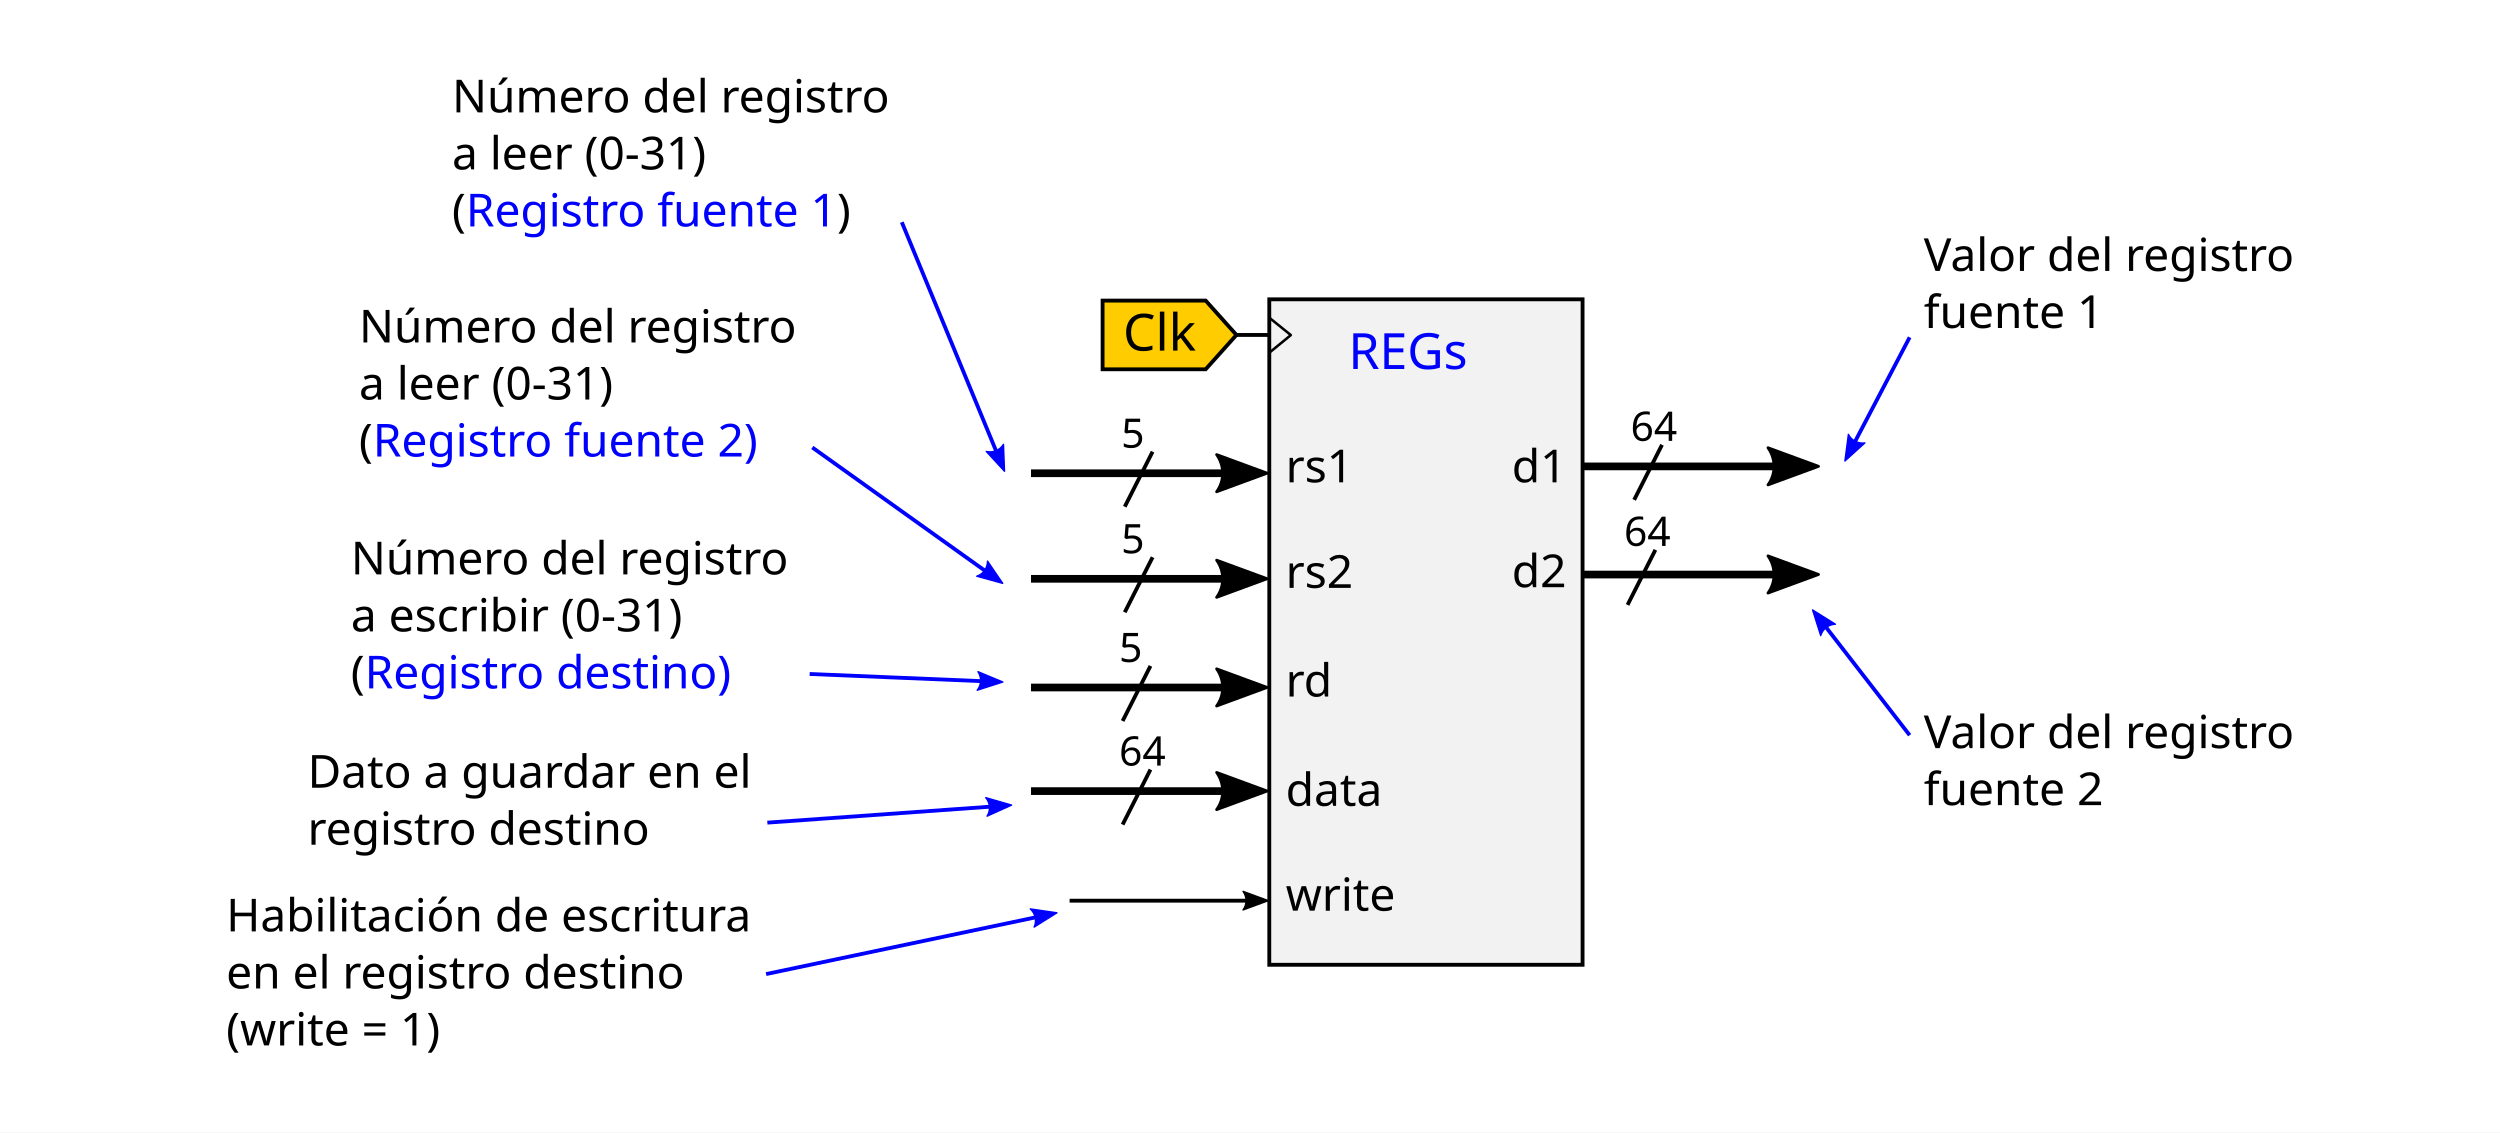
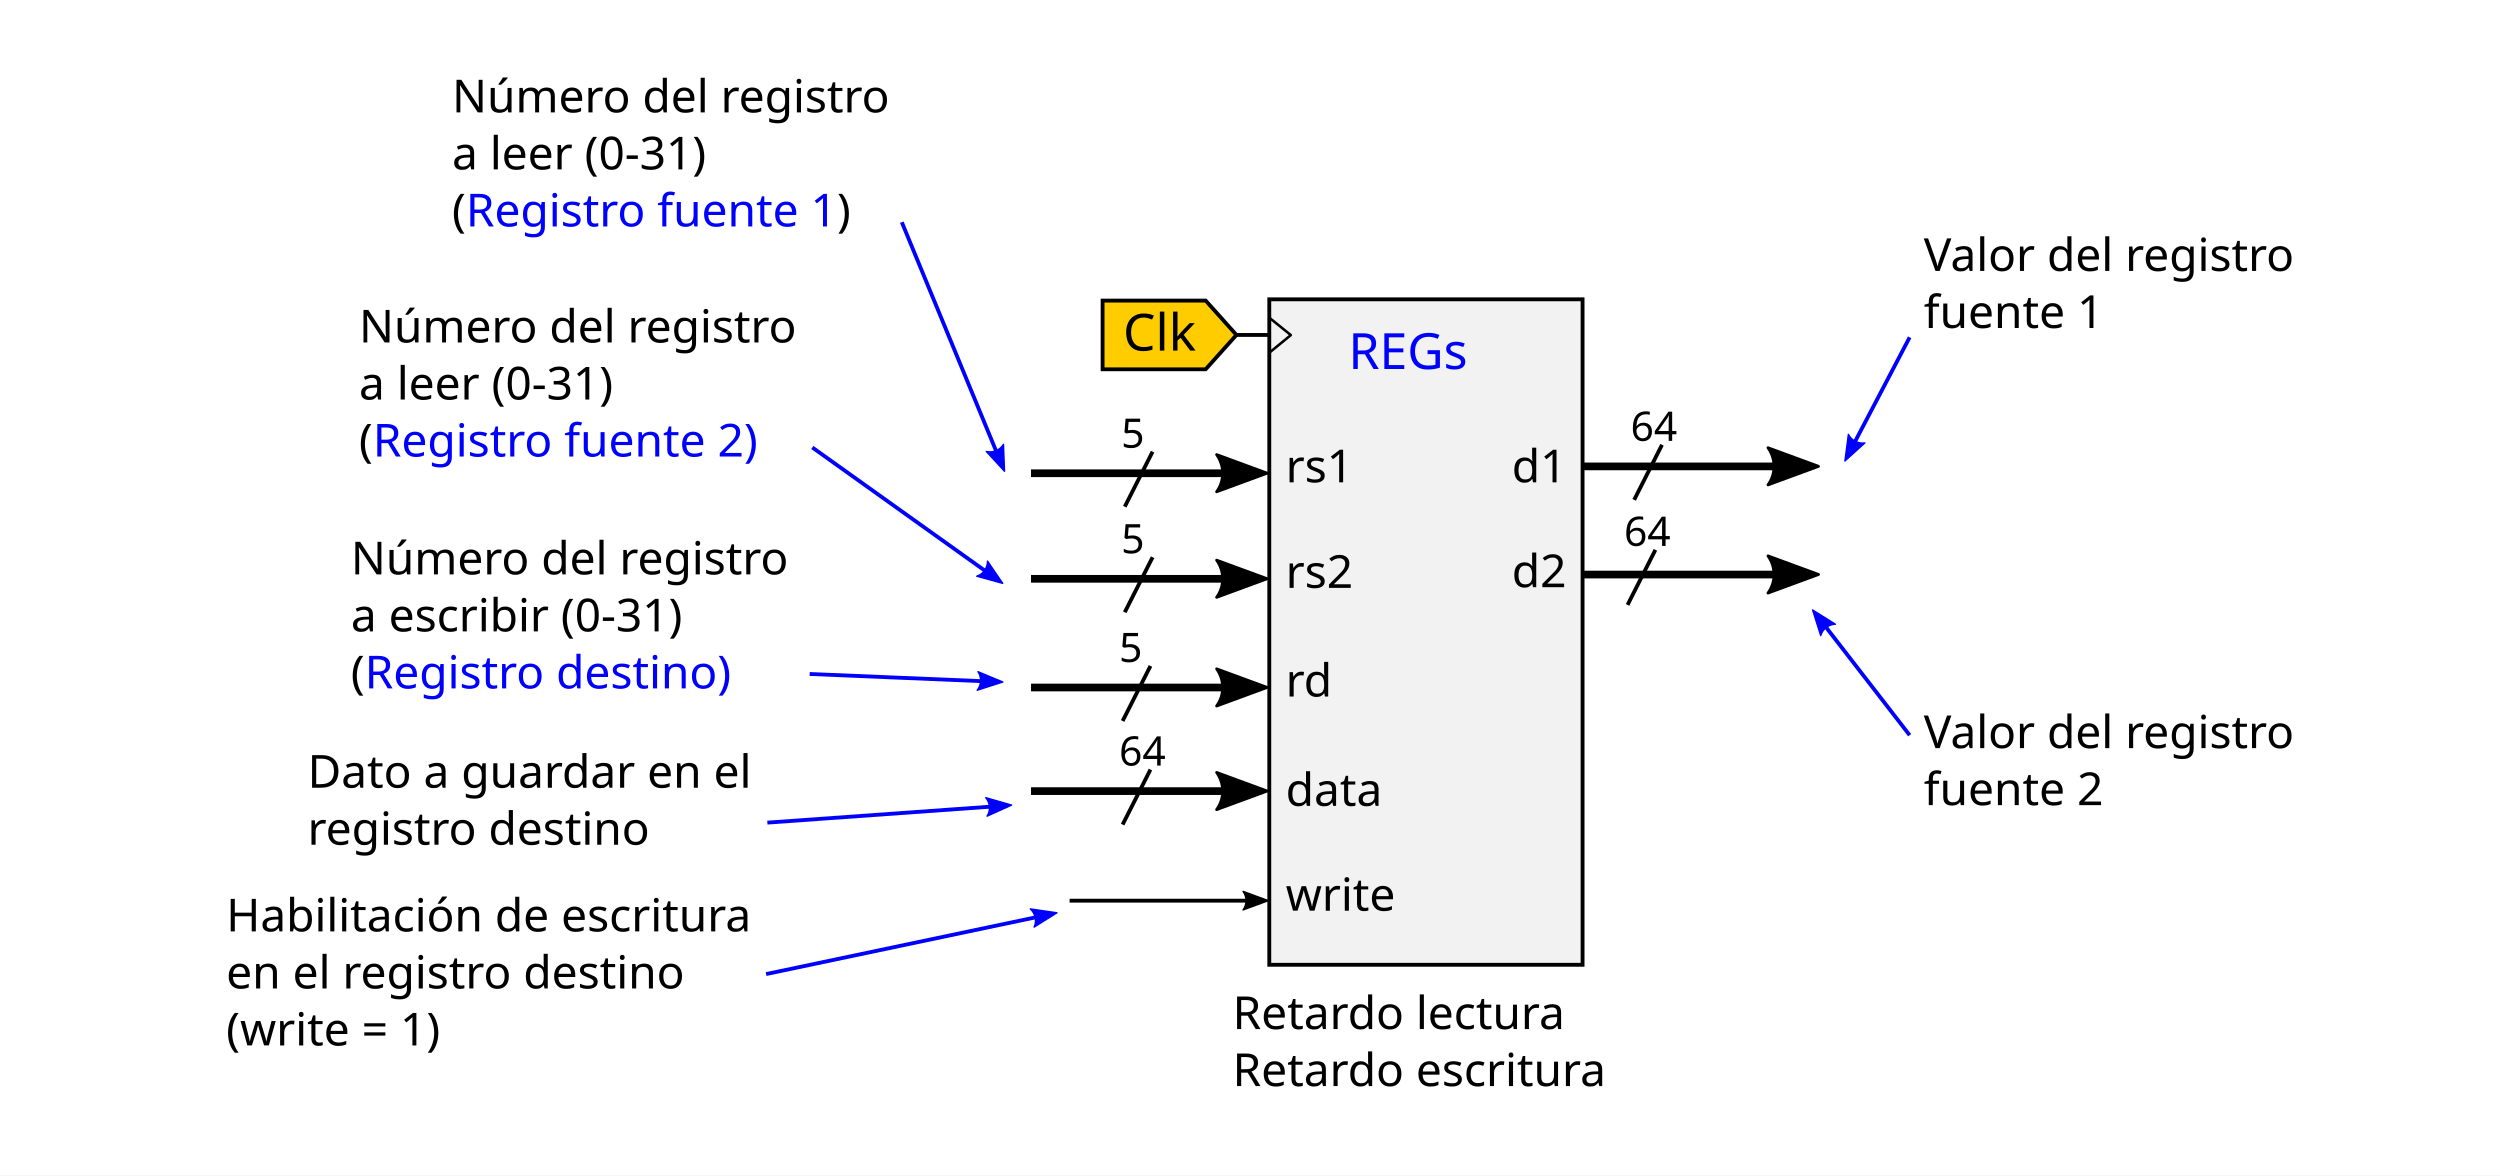
- <svg xmlns="http://www.w3.org/2000/svg" width="515.827mm" height="233.66mm" viewBox="0 0 515.827 233.66" version="1.1" id="svg1487">
+ <svg xmlns="http://www.w3.org/2000/svg" width="515.827mm" height="242.56mm" viewBox="0 0 515.827 242.56" version="1.1" id="svg1487">
  <defs id="defs1481">
    <marker style="overflow:visible" id="marker3671" refX="0" refY="0" orient="auto">
      <path transform="scale(-0.6)" d="M 8.719,4.034 -2.207,0.016 8.719,-4.002 c -1.745,2.372 -1.735,5.617 -6e-7,8.035 z" style="fill:#0000ff;fill-opacity:1;fill-rule:evenodd;stroke:#0000ff;stroke-width:0.625;stroke-linejoin:round;stroke-opacity:1" id="path3669" />
    </marker>
    <marker style="overflow:visible" id="marker3531" refX="0" refY="0" orient="auto">
      <path transform="scale(-0.6)" d="M 8.719,4.034 -2.207,0.016 8.719,-4.002 c -1.745,2.372 -1.735,5.617 -6e-7,8.035 z" style="fill:#0000ff;fill-opacity:1;fill-rule:evenodd;stroke:#0000ff;stroke-width:0.625;stroke-linejoin:round;stroke-opacity:1" id="path3529" />
    </marker>
    <marker style="overflow:visible" id="marker3317" refX="0" refY="0" orient="auto">
      <path transform="scale(-0.6)" d="M 8.719,4.034 -2.207,0.016 8.719,-4.002 c -1.745,2.372 -1.735,5.617 -6e-7,8.035 z" style="fill:#0000ff;fill-opacity:1;fill-rule:evenodd;stroke:#0000ff;stroke-width:0.625;stroke-linejoin:round;stroke-opacity:1" id="path3315" />
    </marker>
    <marker style="overflow:visible" id="marker3181" refX="0" refY="0" orient="auto">
      <path transform="scale(-0.6)" d="M 8.719,4.034 -2.207,0.016 8.719,-4.002 c -1.745,2.372 -1.735,5.617 -6e-7,8.035 z" style="fill:#0000ff;fill-opacity:1;fill-rule:evenodd;stroke:#0000ff;stroke-width:0.625;stroke-linejoin:round;stroke-opacity:1" id="path3179" />
    </marker>
    <marker style="overflow:visible" id="marker3055" refX="0" refY="0" orient="auto">
      <path transform="scale(-0.6)" d="M 8.719,4.034 -2.207,0.016 8.719,-4.002 c -1.745,2.372 -1.735,5.617 -6e-7,8.035 z" style="fill:#0000ff;fill-opacity:1;fill-rule:evenodd;stroke:#0000ff;stroke-width:0.625;stroke-linejoin:round;stroke-opacity:1" id="path3053" />
    </marker>
    <marker style="overflow:visible" id="marker2891" refX="0" refY="0" orient="auto">
      <path transform="scale(-0.6)" d="M 8.719,4.034 -2.207,0.016 8.719,-4.002 c -1.745,2.372 -1.735,5.617 -6e-7,8.035 z" style="fill:#0000ff;fill-opacity:1;fill-rule:evenodd;stroke:#0000ff;stroke-width:0.625;stroke-linejoin:round;stroke-opacity:1" id="path2889" />
    </marker>
    <marker style="overflow:visible" id="marker2789" refX="0" refY="0" orient="auto">
      <path transform="scale(-0.6)" d="M 8.719,4.034 -2.207,0.016 8.719,-4.002 c -1.745,2.372 -1.735,5.617 -6e-7,8.035 z" style="fill:#0000ff;fill-opacity:1;fill-rule:evenodd;stroke:#0000ff;stroke-width:0.625;stroke-linejoin:round;stroke-opacity:1" id="path2787" />
    </marker>
    <marker style="overflow:visible" id="marker2611" refX="0" refY="0" orient="auto">
      <path transform="scale(-0.6)" d="M 8.719,4.034 -2.207,0.016 8.719,-4.002 c -1.745,2.372 -1.735,5.617 -6e-7,8.035 z" style="fill:#000000;fill-opacity:1;fill-rule:evenodd;stroke:#000000;stroke-width:0.625;stroke-linejoin:round;stroke-opacity:1" id="path2609" />
    </marker>
    <marker style="overflow:visible" id="marker2533" refX="0" refY="0" orient="auto">
      <path transform="scale(-0.6)" d="M 8.719,4.034 -2.207,0.016 8.719,-4.002 c -1.745,2.372 -1.735,5.617 -6e-7,8.035 z" style="fill:#000000;fill-opacity:1;fill-rule:evenodd;stroke:#000000;stroke-width:0.625;stroke-linejoin:round;stroke-opacity:1" id="path2531" />
    </marker>
    <marker style="overflow:visible" id="marker2439" refX="0" refY="0" orient="auto">
      <path transform="scale(-0.6)" d="M 8.719,4.034 -2.207,0.016 8.719,-4.002 c -1.745,2.372 -1.735,5.617 -6e-7,8.035 z" style="fill:#000000;fill-opacity:1;fill-rule:evenodd;stroke:#000000;stroke-width:0.625;stroke-linejoin:round;stroke-opacity:1" id="path2437" />
    </marker>
    <marker style="overflow:visible" id="marker5742" refX="0" refY="0" orient="auto">
      <path transform="scale(-0.6)" d="M 8.719,4.034 -2.207,0.016 8.719,-4.002 c -1.745,2.372 -1.735,5.617 -6e-7,8.035 z" style="fill:#000000;fill-opacity:1;fill-rule:evenodd;stroke:#000000;stroke-width:0.625;stroke-linejoin:round;stroke-opacity:1" id="path5740" />
    </marker>
    <marker style="overflow:visible" id="marker4300" refX="0" refY="0" orient="auto">
      <path transform="scale(-0.6)" d="M 8.719,4.034 -2.207,0.016 8.719,-4.002 c -1.745,2.372 -1.735,5.617 -6e-7,8.035 z" style="fill:#000000;fill-opacity:1;fill-rule:evenodd;stroke:#000000;stroke-width:0.625;stroke-linejoin:round;stroke-opacity:1" id="path4298" />
    </marker>
    <marker style="overflow:visible" id="marker4526" refX="0" refY="0" orient="auto">
      <path transform="scale(-0.6)" d="M 8.719,4.034 -2.207,0.016 8.719,-4.002 c -1.745,2.372 -1.735,5.617 -6e-7,8.035 z" style="fill:#000000;fill-opacity:1;fill-rule:evenodd;stroke:#000000;stroke-width:0.625;stroke-linejoin:round;stroke-opacity:1" id="path4524" />
    </marker>
    <marker style="overflow:visible" id="marker5218" refX="0" refY="0" orient="auto">
      <path transform="scale(-0.6)" d="M 8.719,4.034 -2.207,0.016 8.719,-4.002 c -1.745,2.372 -1.735,5.617 -6e-7,8.035 z" style="fill:#000000;fill-opacity:1;fill-rule:evenodd;stroke:#000000;stroke-width:0.625;stroke-linejoin:round;stroke-opacity:1" id="path5216" />
    </marker>
  </defs>
-   <g id="layer1" transform="translate(197.5884,25.38797)" style="display:inline">
-     <rect style="display:inline;fill:#ffffff;stroke:none;stroke-width:0.915;stroke-miterlimit:4;stroke-dasharray:none;stroke-opacity:1" id="rect14064" width="515.827" height="233.66" x="-197.588" y="-25.388" />
+   <g id="layer1" transform="translate(197.5884,25.38798)" style="display:inline">
+     <rect style="display:inline;fill:#ffffff;stroke:none;stroke-width:0.915;stroke-miterlimit:4;stroke-dasharray:none;stroke-opacity:1" id="rect14064" width="515.827" height="242.56" x="-197.588" y="-25.388" />
  </g>
-   <g id="layer2" transform="translate(197.5884,25.38797)">
+   <g id="layer2" transform="translate(197.5884,25.38798)">
    <rect style="display:inline;fill:#f2f2f2;stroke:#000000;stroke-width:0.794;stroke-miterlimit:4;stroke-dasharray:none;stroke-opacity:1" id="rect4232" width="64.638" height="137.306" x="64.306" y="36.37" />
    <text xml:space="preserve" style="font-style:normal;font-variant:normal;font-weight:normal;font-stretch:normal;font-size:10.303px;line-height:1.25;font-family:Ubuntu;-inkscape-font-specification:Ubuntu;text-align:center;text-anchor:middle;display:inline;fill:#0000ff;fill-opacity:1;stroke:none;stroke-width:0.265" x="99.624" y="50.743" id="text4236">
      <tspan x="99.624" y="50.743" style="font-style:normal;font-variant:normal;font-weight:500;font-stretch:normal;font-family:Ubuntu;-inkscape-font-specification:'Ubuntu Medium';text-align:center;text-anchor:middle;fill:#0000ff;stroke-width:0.265" id="tspan4234">REGs</tspan>
    </text>
    <path style="display:inline;fill:none;stroke:#000000;stroke-width:0.529;stroke-linecap:butt;stroke-linejoin:round;stroke-miterlimit:4;stroke-dasharray:none;stroke-opacity:1" d="m 64.353,40.201 4.395,3.553 -4.395,3.597" id="path4238" />
    <path id="path4240" style="display:inline;fill:#ffcc00;stroke:#000000;stroke-width:0.794;stroke-miterlimit:4;stroke-dasharray:none;stroke-opacity:1" d="m 29.911,36.631 h 21.263 l 6.352,7.09 -6.352,7.09 h -21.263 z" />
    <text xml:space="preserve" style="font-style:normal;font-weight:normal;font-size:10.583px;line-height:1.25;font-family:sans-serif;display:inline;fill:#000000;fill-opacity:1;stroke:none;stroke-width:0.265" x="34.133" y="46.955" id="text4244">
      <tspan x="34.133" y="46.955" style="font-style:normal;font-variant:normal;font-weight:normal;font-stretch:normal;font-family:Ubuntu;-inkscape-font-specification:Ubuntu;stroke-width:0.265" id="tspan4242">Clk</tspan>
    </text>
    <path style="display:inline;fill:none;stroke:#000000;stroke-width:0.794;stroke-linecap:butt;stroke-linejoin:miter;stroke-miterlimit:4;stroke-dasharray:none;stroke-opacity:1" d="m 57.461,43.722 h 6.845" id="path4246" />
    <text xml:space="preserve" style="font-style:normal;font-weight:normal;font-size:3.387px;line-height:0%;font-family:sans-serif;letter-spacing:0px;word-spacing:0px;display:inline;fill:#000000;fill-opacity:1;stroke:none;stroke-width:0.282px;stroke-linecap:butt;stroke-linejoin:miter;stroke-opacity:1" x="113.807" y="74.475" id="text4256" transform="scale(1.004718,0.995304)">
      <tspan id="tspan4254" x="113.807" y="74.475" style="font-size:9.457px;line-height:1.25;stroke-width:0.282px">d1</tspan>
    </text>
    <text xml:space="preserve" style="font-style:normal;font-weight:normal;font-size:3.387px;line-height:0%;font-family:sans-serif;letter-spacing:0px;word-spacing:0px;display:inline;fill:#000000;fill-opacity:1;stroke:none;stroke-width:0.282px;stroke-linecap:butt;stroke-linejoin:miter;stroke-opacity:1" x="113.807" y="96.224" id="text4264" transform="scale(1.004718,0.995304)">
      <tspan id="tspan4262" x="113.807" y="96.224" style="font-size:9.457px;line-height:1.25;stroke-width:0.282px">d2</tspan>
    </text>
    <text xml:space="preserve" style="font-style:normal;font-weight:normal;font-size:3.387px;line-height:0%;font-family:sans-serif;letter-spacing:0px;word-spacing:0px;display:inline;fill:#000000;fill-opacity:1;stroke:none;stroke-width:0.282px;stroke-linecap:butt;stroke-linejoin:miter;stroke-opacity:1" x="67.371" y="74.475" id="text4282" transform="scale(1.004718,0.995304)">
      <tspan id="tspan4280" x="67.371" y="74.475" style="font-size:9.457px;line-height:1.25;stroke-width:0.282px">rs1</tspan>
    </text>
    <text xml:space="preserve" style="font-style:normal;font-weight:normal;font-size:3.387px;line-height:0%;font-family:sans-serif;letter-spacing:0px;word-spacing:0px;display:inline;fill:#000000;fill-opacity:1;stroke:none;stroke-width:0.282px;stroke-linecap:butt;stroke-linejoin:miter;stroke-opacity:1" x="67.371" y="96.359" id="text4514" transform="scale(1.004718,0.995304)">
      <tspan id="tspan4512" x="67.371" y="96.359" style="font-size:9.457px;line-height:1.25;stroke-width:0.282px">rs2</tspan>
    </text>
    <path style="display:inline;fill:none;stroke:#000000;stroke-width:0.794;stroke-linecap:butt;stroke-linejoin:miter;stroke-miterlimit:4;stroke-dasharray:none;stroke-opacity:1" d="M 138.228,99.419 143.973,88.062" id="path4960" />
    <text xml:space="preserve" style="font-style:normal;font-variant:normal;font-weight:normal;font-stretch:normal;font-size:8.41px;line-height:1.25;font-family:Ubuntu;-inkscape-font-specification:Ubuntu;display:inline;fill:#000000;fill-opacity:1;stroke:none;stroke-width:0.265" x="137.497" y="87.248" id="text4964">
      <tspan x="137.497" y="87.248" style="font-style:normal;font-variant:normal;font-weight:normal;font-stretch:normal;font-family:Ubuntu;-inkscape-font-specification:Ubuntu;stroke-width:0.265" id="tspan4962">64</tspan>
    </text>
    <text xml:space="preserve" style="font-style:normal;font-weight:normal;font-size:3.387px;line-height:0%;font-family:sans-serif;letter-spacing:0px;word-spacing:0px;display:inline;fill:#000000;fill-opacity:1;stroke:none;stroke-width:0.282px;stroke-linecap:butt;stroke-linejoin:miter;stroke-opacity:1" x="67.371" y="118.889" id="text5206" transform="scale(1.004718,0.995304)">
      <tspan id="tspan5204" x="67.371" y="118.889" style="font-size:9.457px;line-height:1.25;stroke-width:0.282px">rd</tspan>
    </text>
    <text xml:space="preserve" style="font-style:normal;font-weight:normal;font-size:3.387px;line-height:0%;font-family:sans-serif;letter-spacing:0px;word-spacing:0px;display:inline;fill:#000000;fill-opacity:1;stroke:none;stroke-width:0.282px;stroke-linecap:butt;stroke-linejoin:miter;stroke-opacity:1" x="67.371" y="141.555" id="text5464" transform="scale(1.004718,0.995304)">
      <tspan id="tspan5462" x="67.371" y="141.555" style="font-size:9.457px;line-height:1.25;stroke-width:0.282px">data</tspan>
    </text>
    <text xml:space="preserve" style="font-style:normal;font-weight:normal;font-size:3.387px;line-height:0%;font-family:sans-serif;letter-spacing:0px;word-spacing:0px;display:inline;fill:#000000;fill-opacity:1;stroke:none;stroke-width:0.282px;stroke-linecap:butt;stroke-linejoin:miter;stroke-opacity:1" x="67.371" y="163.29" id="text5730" transform="scale(1.004718,0.995304)">
      <tspan id="tspan5728" x="67.371" y="163.29" style="font-size:9.457px;line-height:1.25;stroke-width:0.282px">write</tspan>
    </text>
    <path style="display:inline;fill:none;stroke:#000000;stroke-width:0.794;stroke-linecap:butt;stroke-linejoin:miter;stroke-miterlimit:4;stroke-dasharray:none;stroke-opacity:1;marker-end:url(#marker5742)" d="m 23.103,160.451 h 39.947" id="path5732" />
    <path style="display:inline;fill:none;stroke:#000000;stroke-width:1.588;stroke-linecap:butt;stroke-linejoin:miter;stroke-miterlimit:4;stroke-dasharray:none;stroke-opacity:1;marker-end:url(#marker4300)" d="M 15.141,72.259 H 61.751" id="path4290" />
    <path style="display:inline;fill:none;stroke:#000000;stroke-width:0.794;stroke-linecap:butt;stroke-linejoin:miter;stroke-miterlimit:4;stroke-dasharray:none;stroke-opacity:1" d="m 34.48,79.166 5.745,-11.357" id="path4292" />
    <text xml:space="preserve" style="font-style:normal;font-variant:normal;font-weight:normal;font-stretch:normal;font-size:8.41px;line-height:1.25;font-family:Ubuntu;-inkscape-font-specification:Ubuntu;display:inline;fill:#000000;fill-opacity:1;stroke:none;stroke-width:0.265" x="33.749" y="66.995" id="text4296">
      <tspan x="33.749" y="66.995" style="font-style:normal;font-variant:normal;font-weight:normal;font-stretch:normal;font-family:Ubuntu;-inkscape-font-specification:Ubuntu;stroke-width:0.265" id="tspan4294">5</tspan>
    </text>
    <path style="display:inline;fill:none;stroke:#000000;stroke-width:1.588;stroke-linecap:butt;stroke-linejoin:miter;stroke-miterlimit:4;stroke-dasharray:none;stroke-opacity:1;marker-end:url(#marker4526)" d="M 15.141,94.04 H 61.751" id="path4516" />
    <path style="display:inline;fill:none;stroke:#000000;stroke-width:0.794;stroke-linecap:butt;stroke-linejoin:miter;stroke-miterlimit:4;stroke-dasharray:none;stroke-opacity:1" d="M 34.48,100.947 40.225,89.591" id="path4518" />
    <text xml:space="preserve" style="font-style:normal;font-variant:normal;font-weight:normal;font-stretch:normal;font-size:8.41px;line-height:1.25;font-family:Ubuntu;-inkscape-font-specification:Ubuntu;display:inline;fill:#000000;fill-opacity:1;stroke:none;stroke-width:0.265" x="33.749" y="88.777" id="text4522">
      <tspan x="33.749" y="88.777" style="font-style:normal;font-variant:normal;font-weight:normal;font-stretch:normal;font-family:Ubuntu;-inkscape-font-specification:Ubuntu;stroke-width:0.265" id="tspan4520">5</tspan>
    </text>
    <path style="display:inline;fill:none;stroke:#000000;stroke-width:1.588;stroke-linecap:butt;stroke-linejoin:miter;stroke-miterlimit:4;stroke-dasharray:none;stroke-opacity:1;marker-end:url(#marker5218)" d="M 15.141,116.465 H 61.751" id="path5208" />
    <path style="display:inline;fill:none;stroke:#000000;stroke-width:0.794;stroke-linecap:butt;stroke-linejoin:miter;stroke-miterlimit:4;stroke-dasharray:none;stroke-opacity:1" d="m 34.043,123.372 5.745,-11.357" id="path5210" />
    <text xml:space="preserve" style="font-style:normal;font-variant:normal;font-weight:normal;font-stretch:normal;font-size:8.41px;line-height:1.25;font-family:Ubuntu;-inkscape-font-specification:Ubuntu;display:inline;fill:#000000;fill-opacity:1;stroke:none;stroke-width:0.265" x="33.312" y="111.202" id="text5214">
      <tspan x="33.312" y="111.202" style="font-style:normal;font-variant:normal;font-weight:normal;font-stretch:normal;font-family:Ubuntu;-inkscape-font-specification:Ubuntu;stroke-width:0.265" id="tspan5212">5</tspan>
    </text>
    <path style="display:inline;fill:none;stroke:#000000;stroke-width:1.588;stroke-linecap:butt;stroke-linejoin:miter;stroke-miterlimit:4;stroke-dasharray:none;stroke-opacity:1;marker-end:url(#marker2439)" d="M 15.141,137.842 H 61.751" id="path2429" />
    <path style="display:inline;fill:none;stroke:#000000;stroke-width:0.794;stroke-linecap:butt;stroke-linejoin:miter;stroke-miterlimit:4;stroke-dasharray:none;stroke-opacity:1" d="m 34.043,144.749 5.745,-11.357" id="path2431" />
    <text xml:space="preserve" style="font-style:normal;font-variant:normal;font-weight:normal;font-stretch:normal;font-size:8.41px;line-height:1.25;font-family:Ubuntu;-inkscape-font-specification:Ubuntu;display:inline;fill:#000000;fill-opacity:1;stroke:none;stroke-width:0.265" x="33.312" y="132.579" id="text2435">
      <tspan x="33.312" y="132.579" style="font-style:normal;font-variant:normal;font-weight:normal;font-stretch:normal;font-family:Ubuntu;-inkscape-font-specification:Ubuntu;stroke-width:0.265" id="tspan2433">64</tspan>
    </text>
    <path style="display:inline;fill:none;stroke:#000000;stroke-width:1.588;stroke-linecap:butt;stroke-linejoin:miter;stroke-miterlimit:4;stroke-dasharray:none;stroke-opacity:1;marker-end:url(#marker2533)" d="m 128.904,70.844 h 46.61" id="path2523" />
    <path style="display:inline;fill:none;stroke:#000000;stroke-width:0.794;stroke-linecap:butt;stroke-linejoin:miter;stroke-miterlimit:4;stroke-dasharray:none;stroke-opacity:1" d="m 139.587,77.751 5.745,-11.357" id="path2525" />
    <text xml:space="preserve" style="font-style:normal;font-variant:normal;font-weight:normal;font-stretch:normal;font-size:8.41px;line-height:1.25;font-family:Ubuntu;-inkscape-font-specification:Ubuntu;display:inline;fill:#000000;fill-opacity:1;stroke:none;stroke-width:0.265" x="138.856" y="65.581" id="text2529">
      <tspan x="138.856" y="65.581" style="font-style:normal;font-variant:normal;font-weight:normal;font-stretch:normal;font-family:Ubuntu;-inkscape-font-specification:Ubuntu;stroke-width:0.265" id="tspan2527">64</tspan>
    </text>
    <path style="display:inline;fill:none;stroke:#000000;stroke-width:1.588;stroke-linecap:butt;stroke-linejoin:miter;stroke-miterlimit:4;stroke-dasharray:none;stroke-opacity:1;marker-end:url(#marker2611)" d="m 128.904,93.159 h 46.61" id="path2607" />
    <text xml:space="preserve" style="font-style:normal;font-weight:normal;font-size:3.387px;line-height:0%;font-family:sans-serif;letter-spacing:0px;word-spacing:0px;display:inline;fill:#000000;fill-opacity:1;stroke:none;stroke-width:0.282px;stroke-linecap:butt;stroke-linejoin:miter;stroke-opacity:1" x="-103.828" y="-2.209" id="text5730-6" transform="scale(1.004718,0.995304)">
      <tspan id="tspan5728-2" x="-103.828" y="-2.209" style="font-size:9.457px;line-height:1.25;stroke-width:0.282px">Número del registro</tspan>
      <tspan x="-103.828" y="9.612" style="font-size:9.457px;line-height:1.25;stroke-width:0.282px" id="tspan2775">a leer (0-31)</tspan>
      <tspan x="-103.828" y="21.433" style="font-size:9.457px;line-height:1.25;stroke-width:0.282px" id="tspan2777">(<tspan style="fill:#0000ff" id="tspan2989">Registro fuente 1</tspan>)</tspan>
    </text>
    <path style="display:inline;fill:#0000ff;stroke:#0000ff;stroke-width:0.794;stroke-linecap:butt;stroke-linejoin:miter;stroke-miterlimit:4;stroke-dasharray:none;stroke-opacity:1;marker-end:url(#marker2789)" d="M -11.52,20.455 9.262,70.876" id="path2785" />
    <text xml:space="preserve" style="font-style:normal;font-weight:normal;font-size:3.387px;line-height:0%;font-family:sans-serif;letter-spacing:0px;word-spacing:0px;display:inline;fill:#000000;fill-opacity:1;stroke:none;stroke-width:0.282px;stroke-linecap:butt;stroke-linejoin:miter;stroke-opacity:1" x="-122.936" y="45.494" id="text2879" transform="scale(1.004718,0.995304)">
      <tspan id="tspan2873" x="-122.936" y="45.494" style="font-size:9.457px;line-height:1.25;stroke-width:0.282px">Número del registro</tspan>
      <tspan x="-122.936" y="57.315" style="font-size:9.457px;line-height:1.25;stroke-width:0.282px" id="tspan2875">a leer (0-31)</tspan>
      <tspan x="-122.936" y="69.136" style="font-size:9.457px;line-height:1.25;stroke-width:0.282px" id="tspan2877">(<tspan style="fill:#0000ff" id="tspan2991">Registro fuente 2)</tspan>
      </tspan>
    </text>
    <path style="display:inline;fill:none;stroke:#0000ff;stroke-width:0.794;stroke-linecap:butt;stroke-linejoin:miter;stroke-miterlimit:4;stroke-dasharray:none;stroke-opacity:1;marker-end:url(#marker2891)" d="M -29.984,66.938 8.434,94.368" id="path2887" />
    <text xml:space="preserve" style="font-style:normal;font-weight:normal;font-size:3.387px;line-height:0%;font-family:sans-serif;letter-spacing:0px;word-spacing:0px;display:inline;fill:#000000;fill-opacity:1;stroke:none;stroke-width:0.282px;stroke-linecap:butt;stroke-linejoin:miter;stroke-opacity:1" x="-124.606" y="93.564" id="text3031" transform="scale(1.004718,0.995304)">
      <tspan id="tspan3023" x="-124.606" y="93.564" style="font-size:9.457px;line-height:1.25;stroke-width:0.282px">Número del registro</tspan>
      <tspan x="-124.606" y="105.385" style="font-size:9.457px;line-height:1.25;stroke-width:0.282px" id="tspan3025">a escribir (0-31)</tspan>
      <tspan x="-124.606" y="117.206" style="font-size:9.457px;line-height:1.25;stroke-width:0.282px" id="tspan3029">(<tspan style="fill:#0000ff" id="tspan3027">Registro destino)</tspan>
      </tspan>
    </text>
    <path style="display:inline;fill:none;stroke:#0000ff;stroke-width:0.794;stroke-linecap:butt;stroke-linejoin:miter;stroke-miterlimit:4;stroke-dasharray:none;stroke-opacity:1;marker-end:url(#marker3055)" d="m -30.528,113.676 38.8,1.62" id="path3051" />
    <text xml:space="preserve" style="font-style:normal;font-weight:normal;font-size:3.387px;line-height:0%;font-family:sans-serif;letter-spacing:0px;word-spacing:0px;display:inline;fill:#000000;fill-opacity:1;stroke:none;stroke-width:0.282px;stroke-linecap:butt;stroke-linejoin:miter;stroke-opacity:1" x="-133.492" y="137.789" id="text3163" transform="scale(1.004718,0.995304)">
      <tspan x="-133.492" y="137.789" style="font-size:9.457px;line-height:1.25;stroke-width:0.282px" id="tspan3161">Dato a guardar en el </tspan>
      <tspan x="-133.492" y="149.611" style="font-size:9.457px;line-height:1.25;stroke-width:0.282px" id="tspan3169">registro destino</tspan>
    </text>
    <path style="display:inline;fill:none;stroke:#0000ff;stroke-width:0.794;stroke-linecap:butt;stroke-linejoin:miter;stroke-miterlimit:4;stroke-dasharray:none;stroke-opacity:1;marker-end:url(#marker3181)" d="m -39.261,144.346 49.349,-3.534" id="path3177" />
    <text xml:space="preserve" style="font-style:normal;font-weight:normal;font-size:3.387px;line-height:0%;font-family:sans-serif;letter-spacing:0px;word-spacing:0px;display:inline;fill:#000000;fill-opacity:1;stroke:none;stroke-width:0.282px;stroke-linecap:butt;stroke-linejoin:miter;stroke-opacity:1" x="-150.202" y="167.58" id="text3299" transform="scale(1.004718,0.995304)">
      <tspan x="-150.202" y="167.58" style="font-size:9.457px;line-height:1.25;stroke-width:0.282px" id="tspan3297">Habilitación de escritura</tspan>
      <tspan x="-150.202" y="179.401" style="font-size:9.457px;line-height:1.25;stroke-width:0.282px" id="tspan3303">en el registro destino</tspan>
      <tspan x="-150.202" y="191.222" style="font-size:9.457px;line-height:1.25;stroke-width:0.282px" id="tspan3305">(write = 1)</tspan>
    </text>
    <path style="display:inline;fill:none;stroke:#0000ff;stroke-width:0.794;stroke-linecap:butt;stroke-linejoin:miter;stroke-miterlimit:4;stroke-dasharray:none;stroke-opacity:1;marker-end:url(#marker3317)" d="M -39.518,175.592 19.46,163.175" id="path3313" />
    <text xml:space="preserve" style="font-style:normal;font-weight:normal;font-size:3.387px;line-height:0%;font-family:sans-serif;letter-spacing:0px;word-spacing:0px;display:inline;fill:#000000;fill-opacity:1;stroke:none;stroke-width:0.282px;stroke-linecap:butt;stroke-linejoin:miter;stroke-opacity:1" x="198.408" y="30.665" id="text3513" transform="scale(1.004718,0.995304)">
      <tspan x="198.408" y="30.665" style="font-size:9.457px;line-height:1.25;stroke-width:0.282px" id="tspan3511">Valor del registro</tspan>
      <tspan x="198.408" y="42.486" style="font-size:9.457px;line-height:1.25;stroke-width:0.282px" id="tspan3519">fuente 1</tspan>
    </text>
    <path style="display:inline;fill:none;stroke:#0000ff;stroke-width:0.794;stroke-linecap:butt;stroke-linejoin:miter;stroke-miterlimit:4;stroke-dasharray:none;stroke-opacity:1;marker-end:url(#marker3531)" d="M 196.43,44.21 183.556,68.795" id="path3527" />
    <text xml:space="preserve" style="font-style:normal;font-weight:normal;font-size:3.387px;line-height:0%;font-family:sans-serif;letter-spacing:0px;word-spacing:0px;display:inline;fill:#000000;fill-opacity:1;stroke:none;stroke-width:0.282px;stroke-linecap:butt;stroke-linejoin:miter;stroke-opacity:1" x="198.408" y="129.583" id="text3659" transform="scale(1.004718,0.995304)">
      <tspan x="198.408" y="129.583" style="font-size:9.457px;line-height:1.25;stroke-width:0.282px" id="tspan3655">Valor del registro</tspan>
      <tspan x="198.408" y="141.404" style="font-size:9.457px;line-height:1.25;stroke-width:0.282px" id="tspan3657">fuente 2</tspan>
    </text>
    <path style="display:inline;fill:none;stroke:#0000ff;stroke-width:0.794;stroke-linecap:butt;stroke-linejoin:miter;stroke-miterlimit:4;stroke-dasharray:none;stroke-opacity:1;marker-end:url(#marker3671)" d="M 196.43,126.309 177.055,101.29" id="path3667" />
+     <text xml:space="preserve" style="font-style:normal;font-weight:normal;font-size:3.387px;line-height:0%;font-family:sans-serif;letter-spacing:0px;word-spacing:0px;display:inline;fill:#000000;fill-opacity:1;stroke:none;stroke-width:0.282px;stroke-linecap:butt;stroke-linejoin:miter;stroke-opacity:1" x="56.464" y="187.824" id="text3975" transform="scale(1.004718,0.995304)">
+       <tspan x="56.464" y="187.824" style="font-size:9.457px;line-height:1.25;stroke-width:0.282px" id="tspan3973">Retardo lectura</tspan>
+       <tspan x="56.464" y="199.646" style="font-size:9.457px;line-height:1.25;stroke-width:0.282px" id="tspan3979">Retardo escritura</tspan>
+     </text>
  </g>
</svg>
